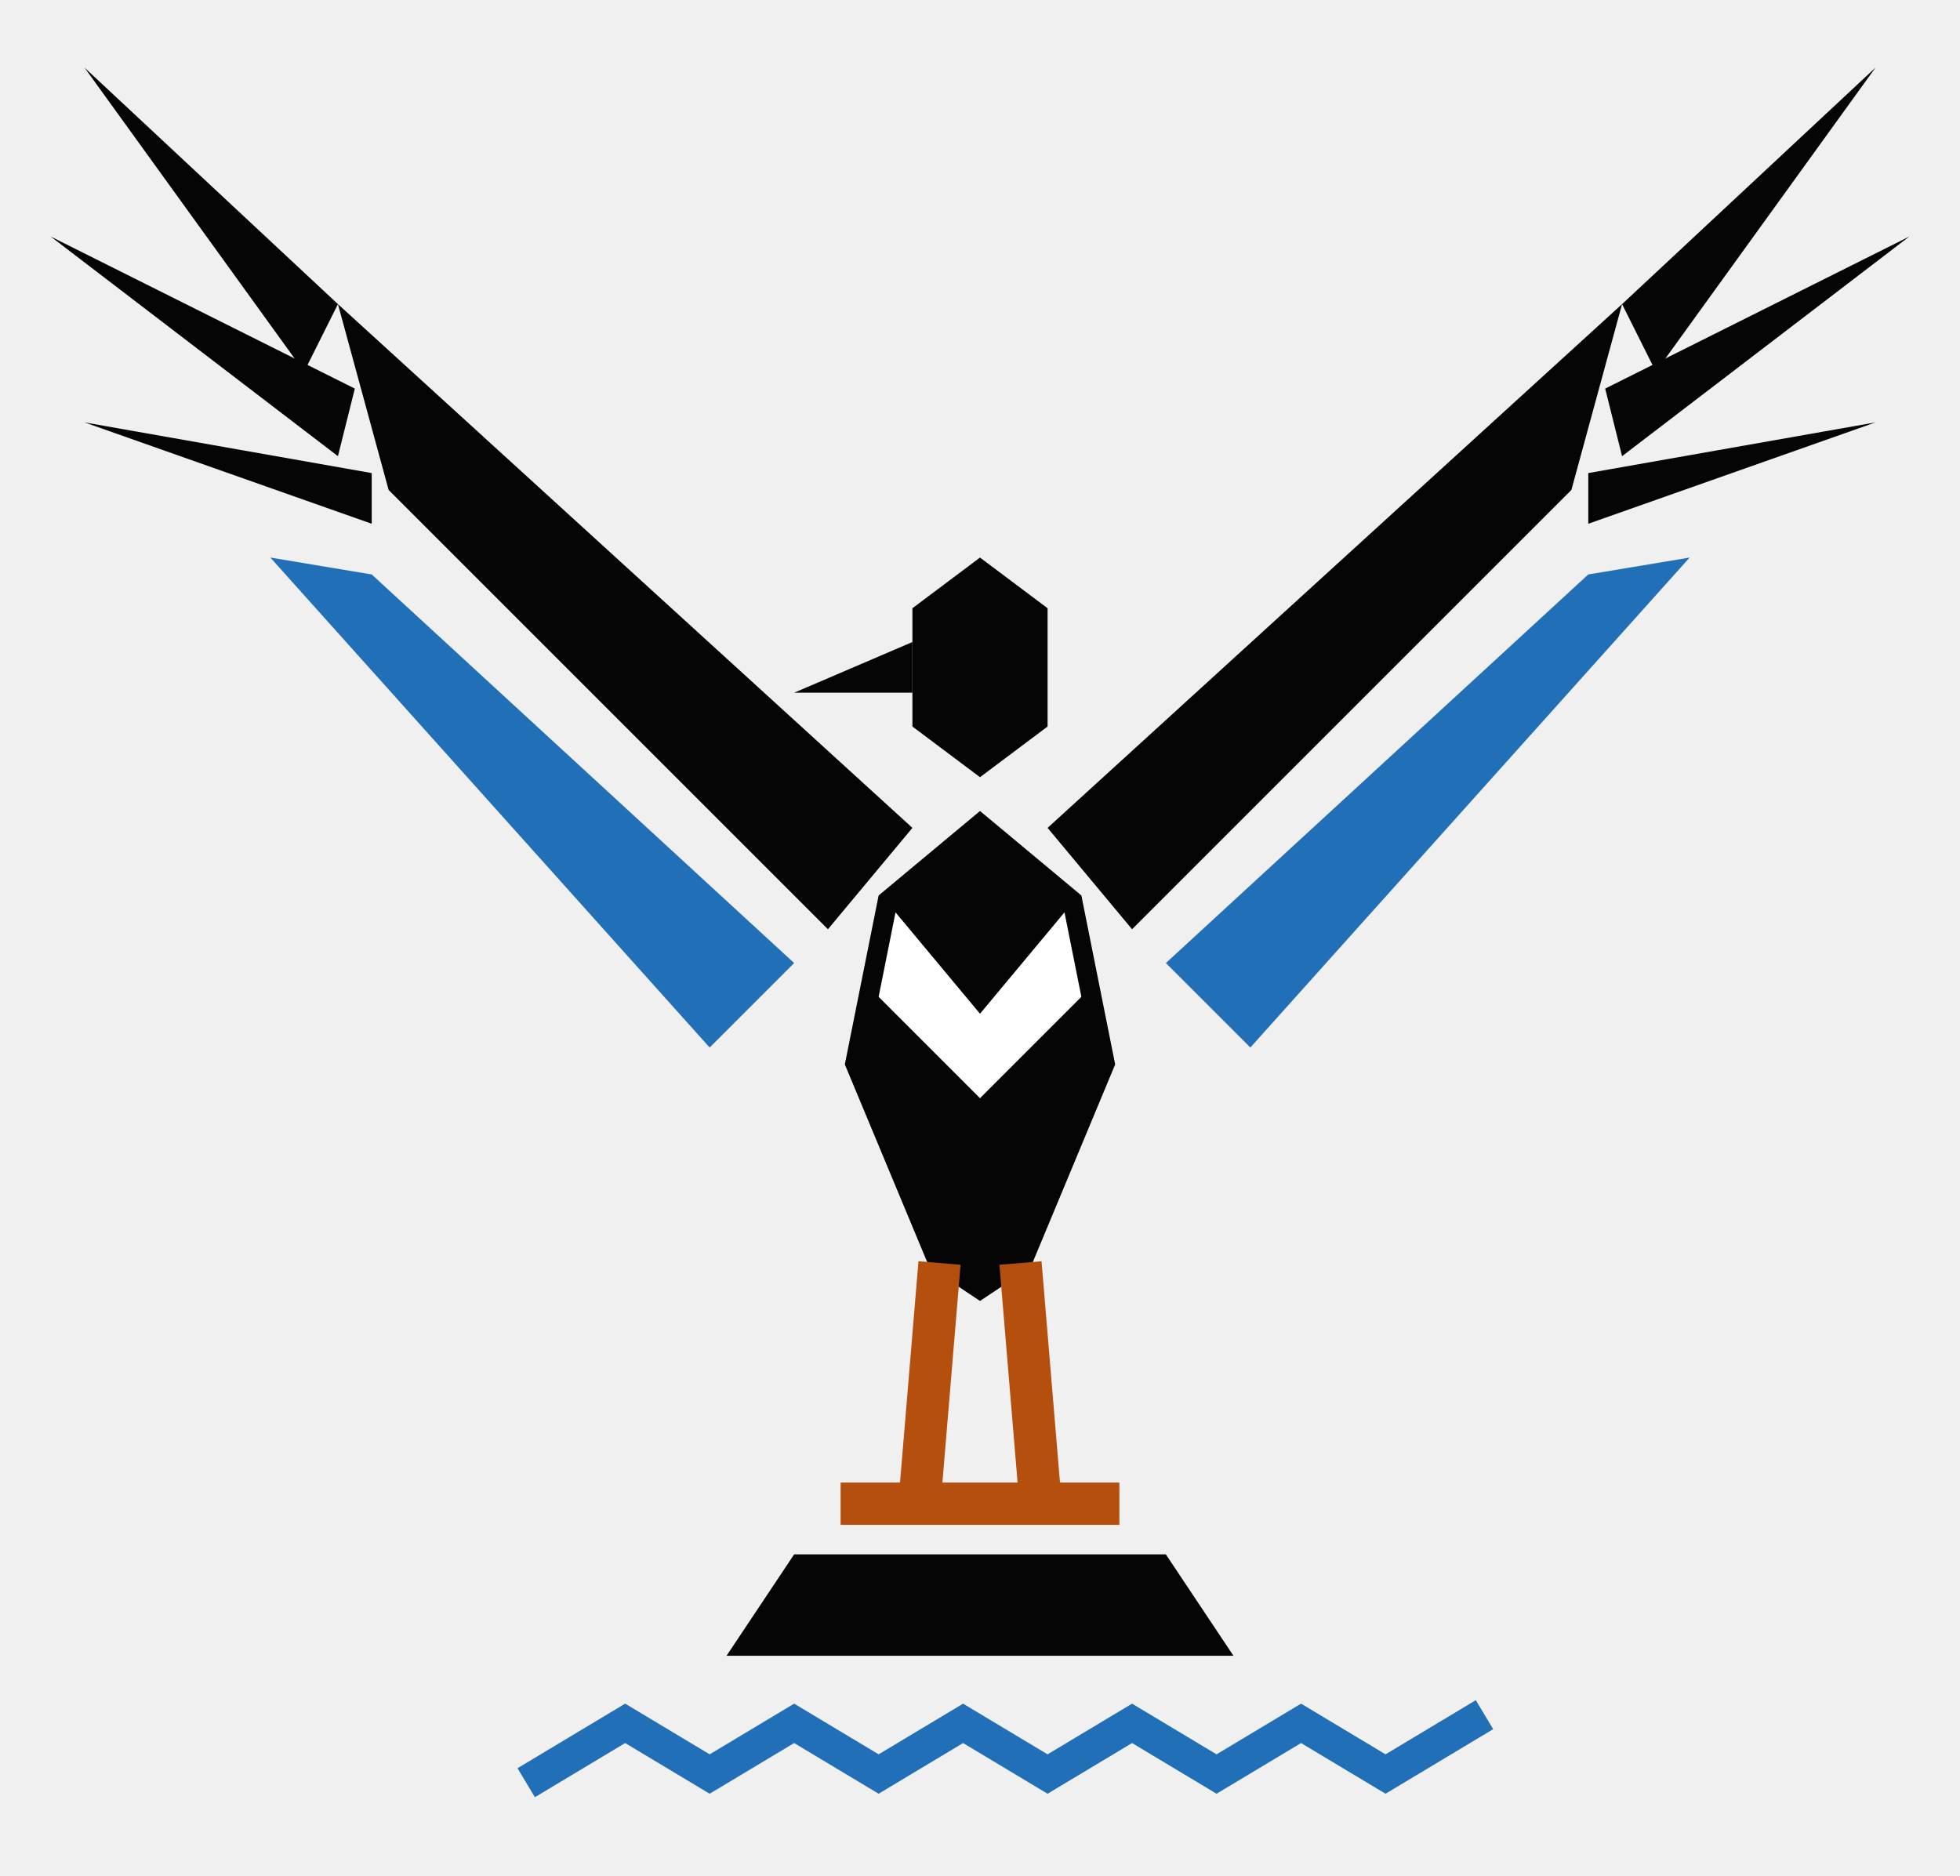
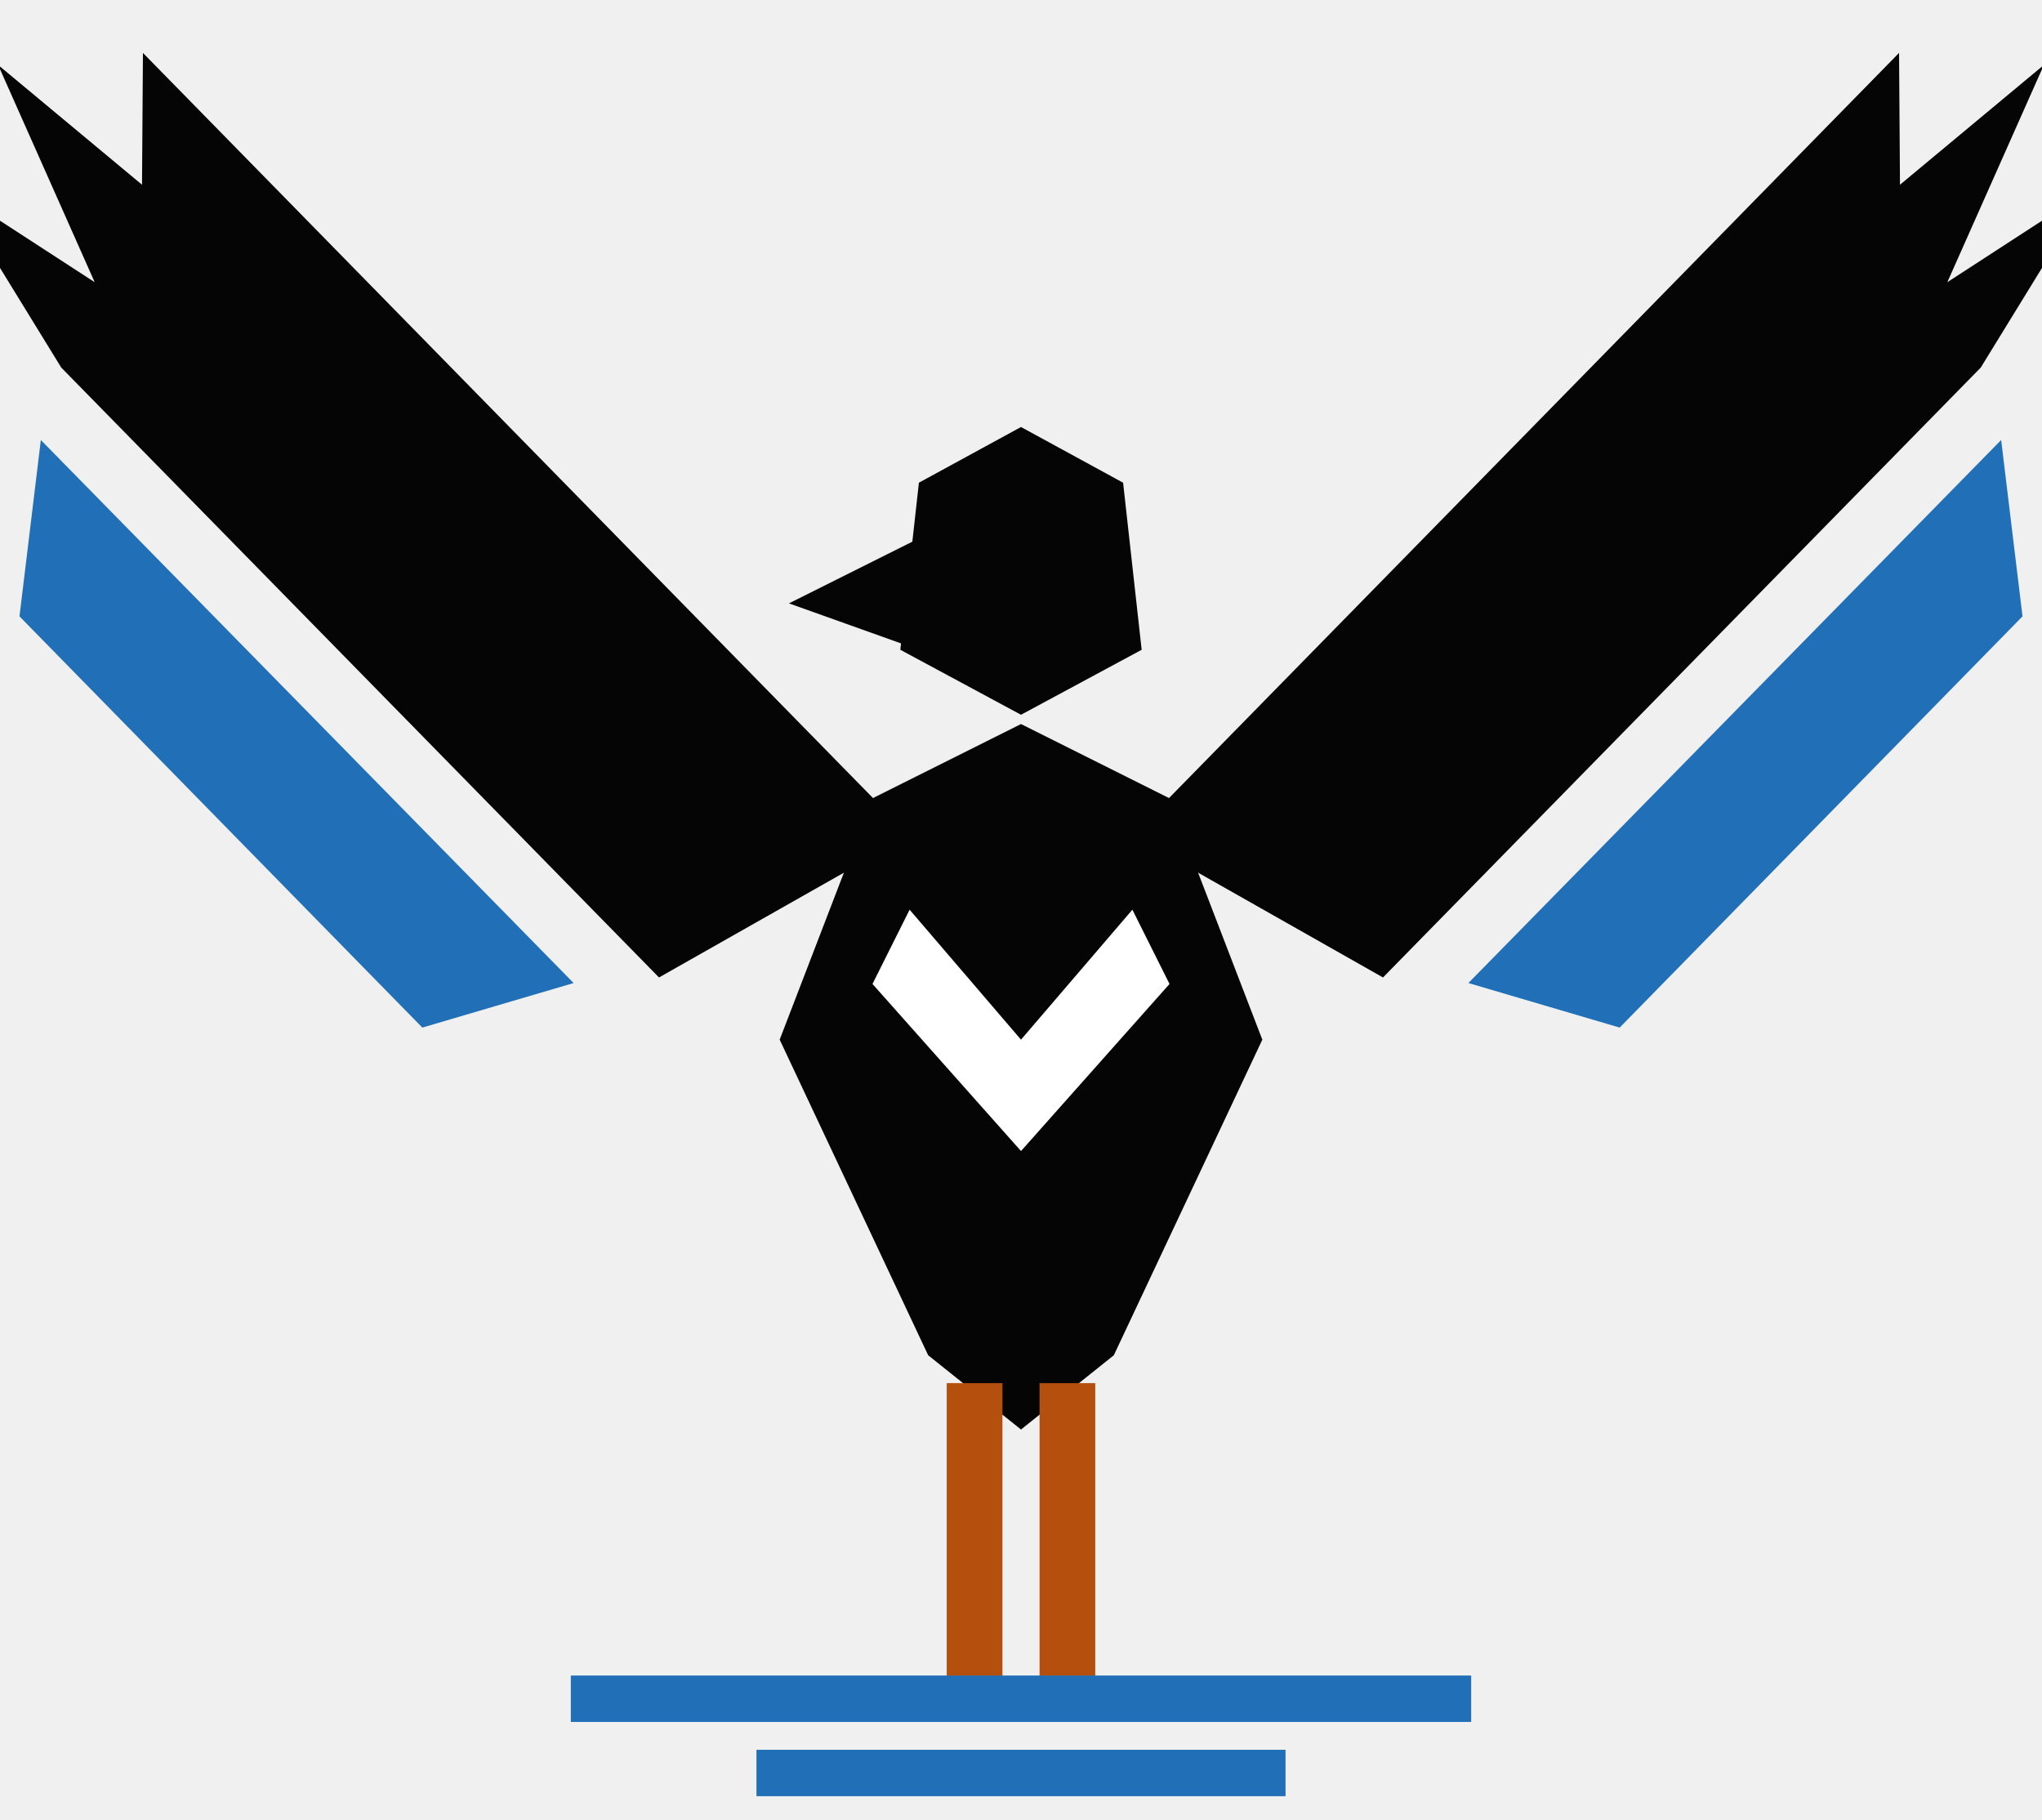
- <svg xmlns="http://www.w3.org/2000/svg" viewBox="4 2 232 222">
-   <polygon points="128 100 196 38 190 60 138 112" fill="#050505" />
-   <polygon points="112 100 44 38 50 60 102 112" fill="#050505" />
-   <polygon points="142 116 192 70 204 68 152 126" fill="#2170b7" />
-   <polygon points="98 116 48 70 36 68 88 126" fill="#2170b7" />
-   <polygon points="196 38 226 10 200 46" fill="#050505" />
-   <polygon points="44 38 14 10 40 46" fill="#050505" />
-   <polygon points="194 48 230 30 196 56" fill="#050505" />
-   <polygon points="46 48 10 30 44 56" fill="#050505" />
-   <polygon points="192 58 226 52 192 64" fill="#050505" />
-   <polygon points="48 58 14 52 48 64" fill="#050505" />
-   <polygon points="120 98 132 108 136 128 126 152 120 156 114 152 104 128 108 108" fill="#050505" />
-   <polygon points="120 68 128 74 128 88 120 94 112 88 112 74" fill="#050505" />
-   <polygon points="112 78 98 84 112 84" fill="#050505" />
-   <polygon points="110 110 120 122 130 110 132 120 120 132 108 120" fill="#ffffff" />
-   <path d="M115 154 113 178M125 154 127 178M106 180H118M122 180H134" fill="none" stroke="#b44f0d" stroke-width="5" stroke-linecap="square" />
-   <polygon points="98 186 142 186 150 198 90 198" fill="#050505" />
-   <path d="M68 212L78 206L88 212L98 206L108 212L118 206L128 212L138 206L148 212L158 206L168 212L178 206" fill="none" stroke="#2170b7" stroke-width="4" stroke-linecap="square" />
+ <svg xmlns="http://www.w3.org/2000/svg" viewBox="10 14 220 196">
+   <polygon points="132 104 214.6 19.7 214.7 33.9 230.2 21 219.8 44.4 235.2 34.4 223.4 53.6 159 119.3" fill="#050505" />
+   <polygon points="108 104 25.4 19.7 25.3 33.9 9.8 21 20.2 44.4 4.8 34.4 16.6 53.6 81 119.3" fill="#050505" />
+   <polygon points="168.2 119.9 225.6 61.4 227.9 80.4 184.5 124.7" fill="#2170b7" />
+   <polygon points="71.8 119.9 14.4 61.4 12.1 80.4 55.5 124.7" fill="#2170b7" />
+   <polygon points="120 92 136 100 146 126 130 160 120 168 110 160 94 126 104 100" fill="#050505" />
+   <polygon points="120 60 131 66 133 84 120 91 107 84 109 66" fill="#050505" />
+   <polygon points="109 72 95 79 109 84" fill="#050505" />
+   <polygon points="108 112 120 126 132 112 136 120 120 138 104 120" fill="#ffffff" />
+   <path d="M115 166V192M125 166V192" fill="none" stroke="#b44f0d" stroke-width="6" stroke-linecap="square" />
+   <path d="M74 197H166M94 205H146" fill="none" stroke="#2170b7" stroke-width="5" stroke-linecap="square" />
</svg>
